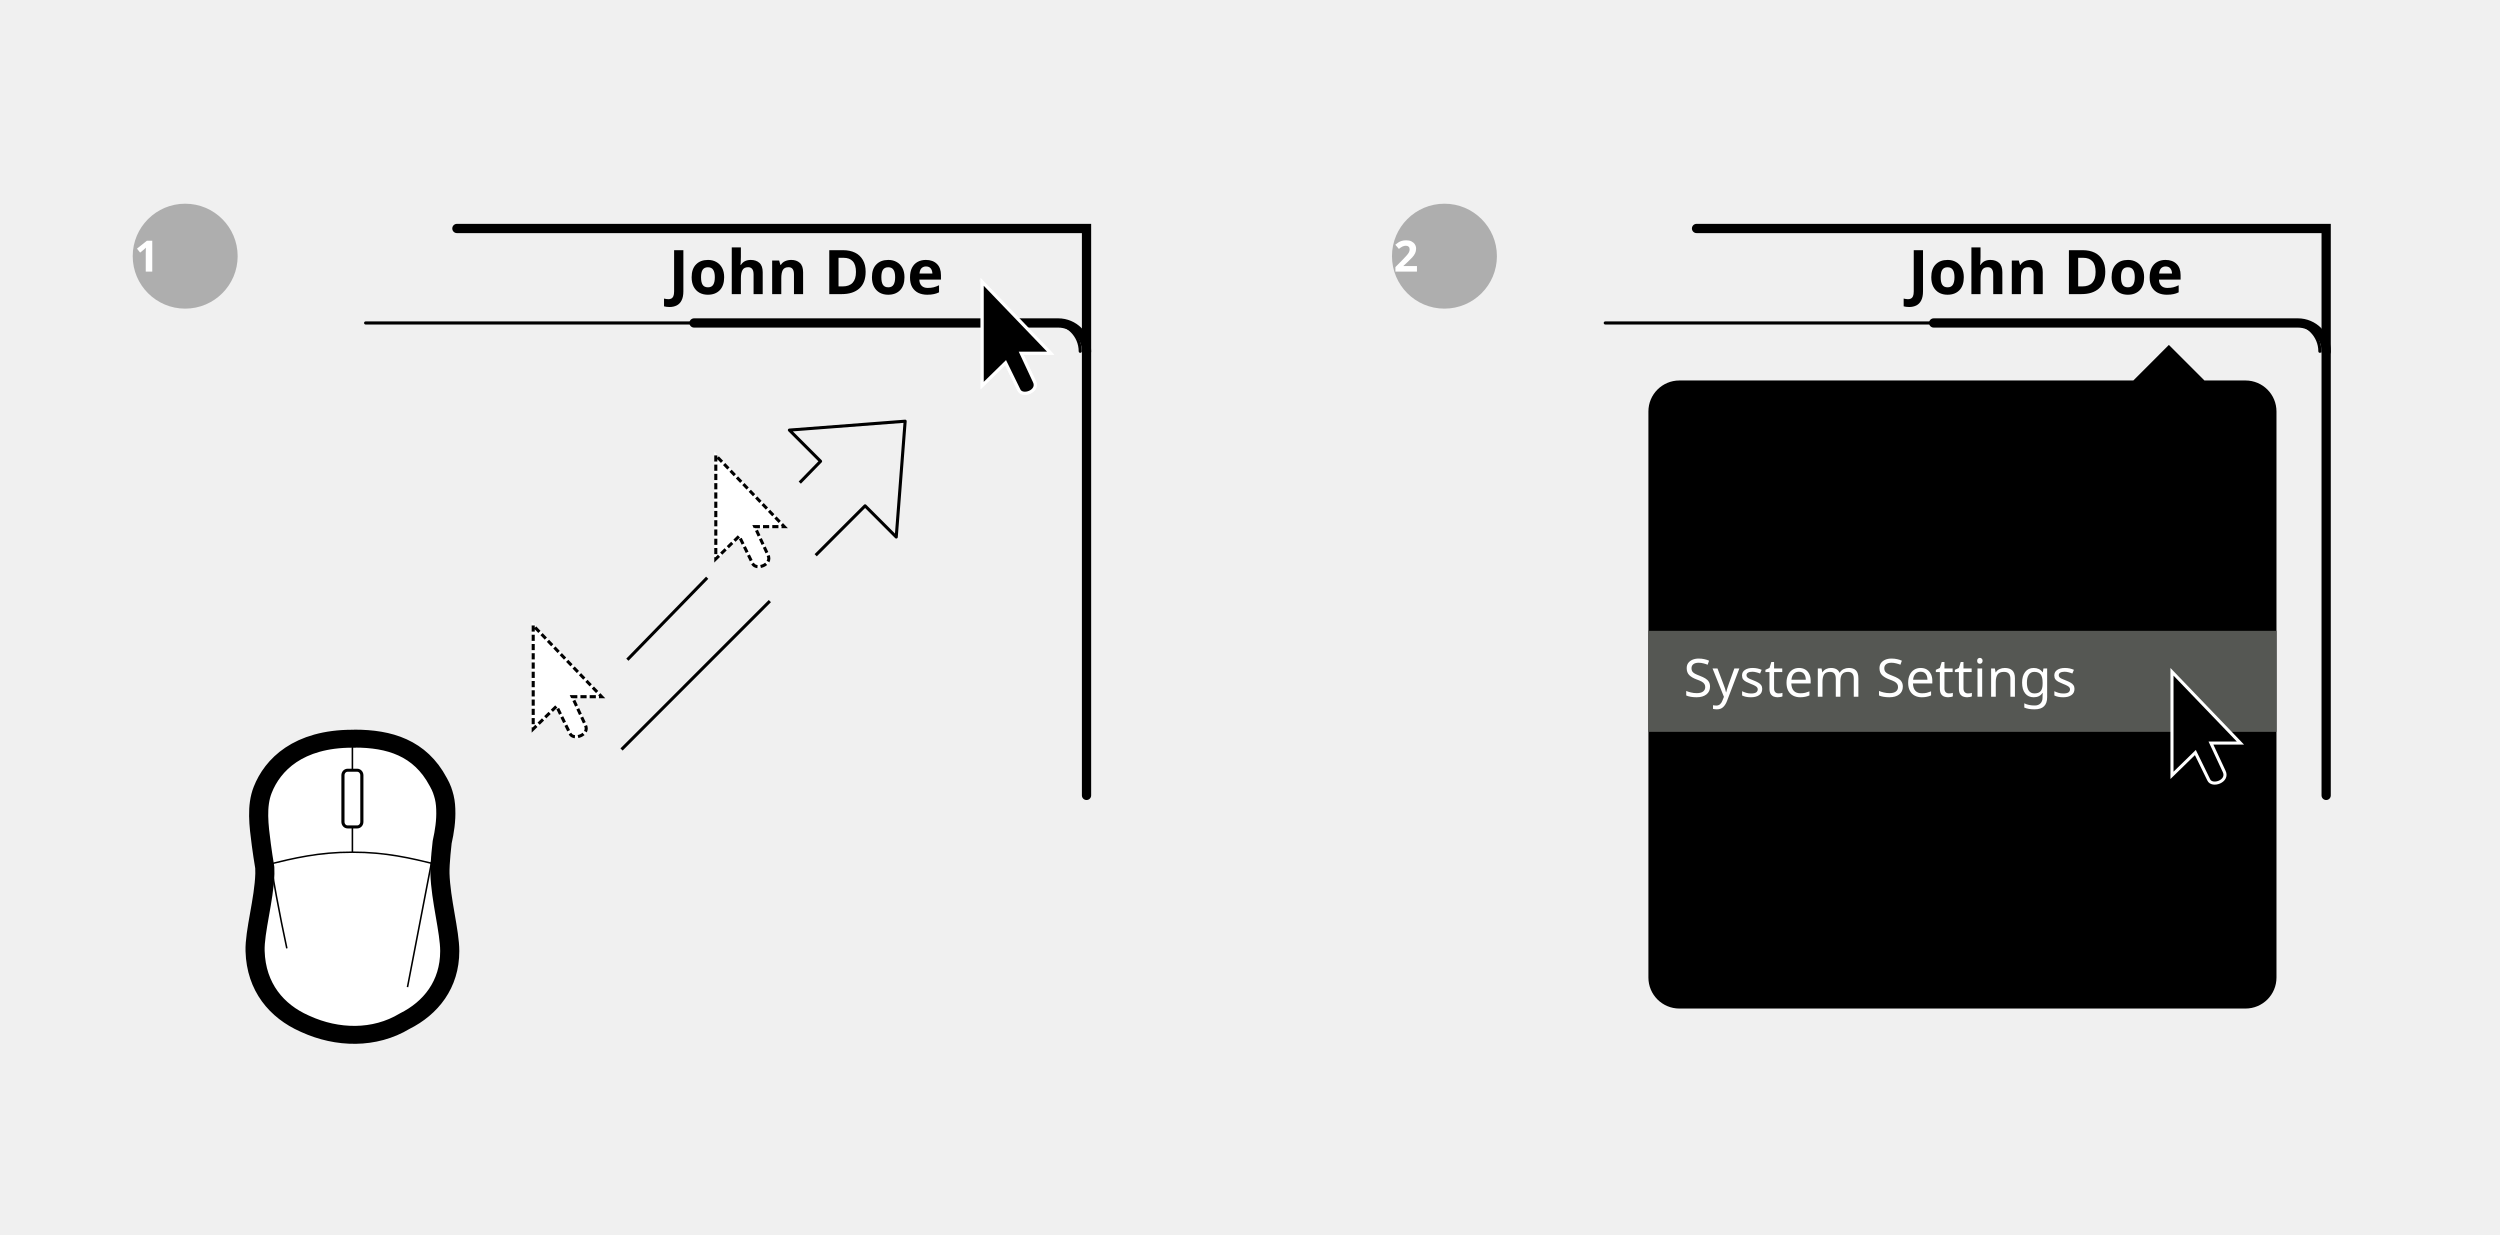
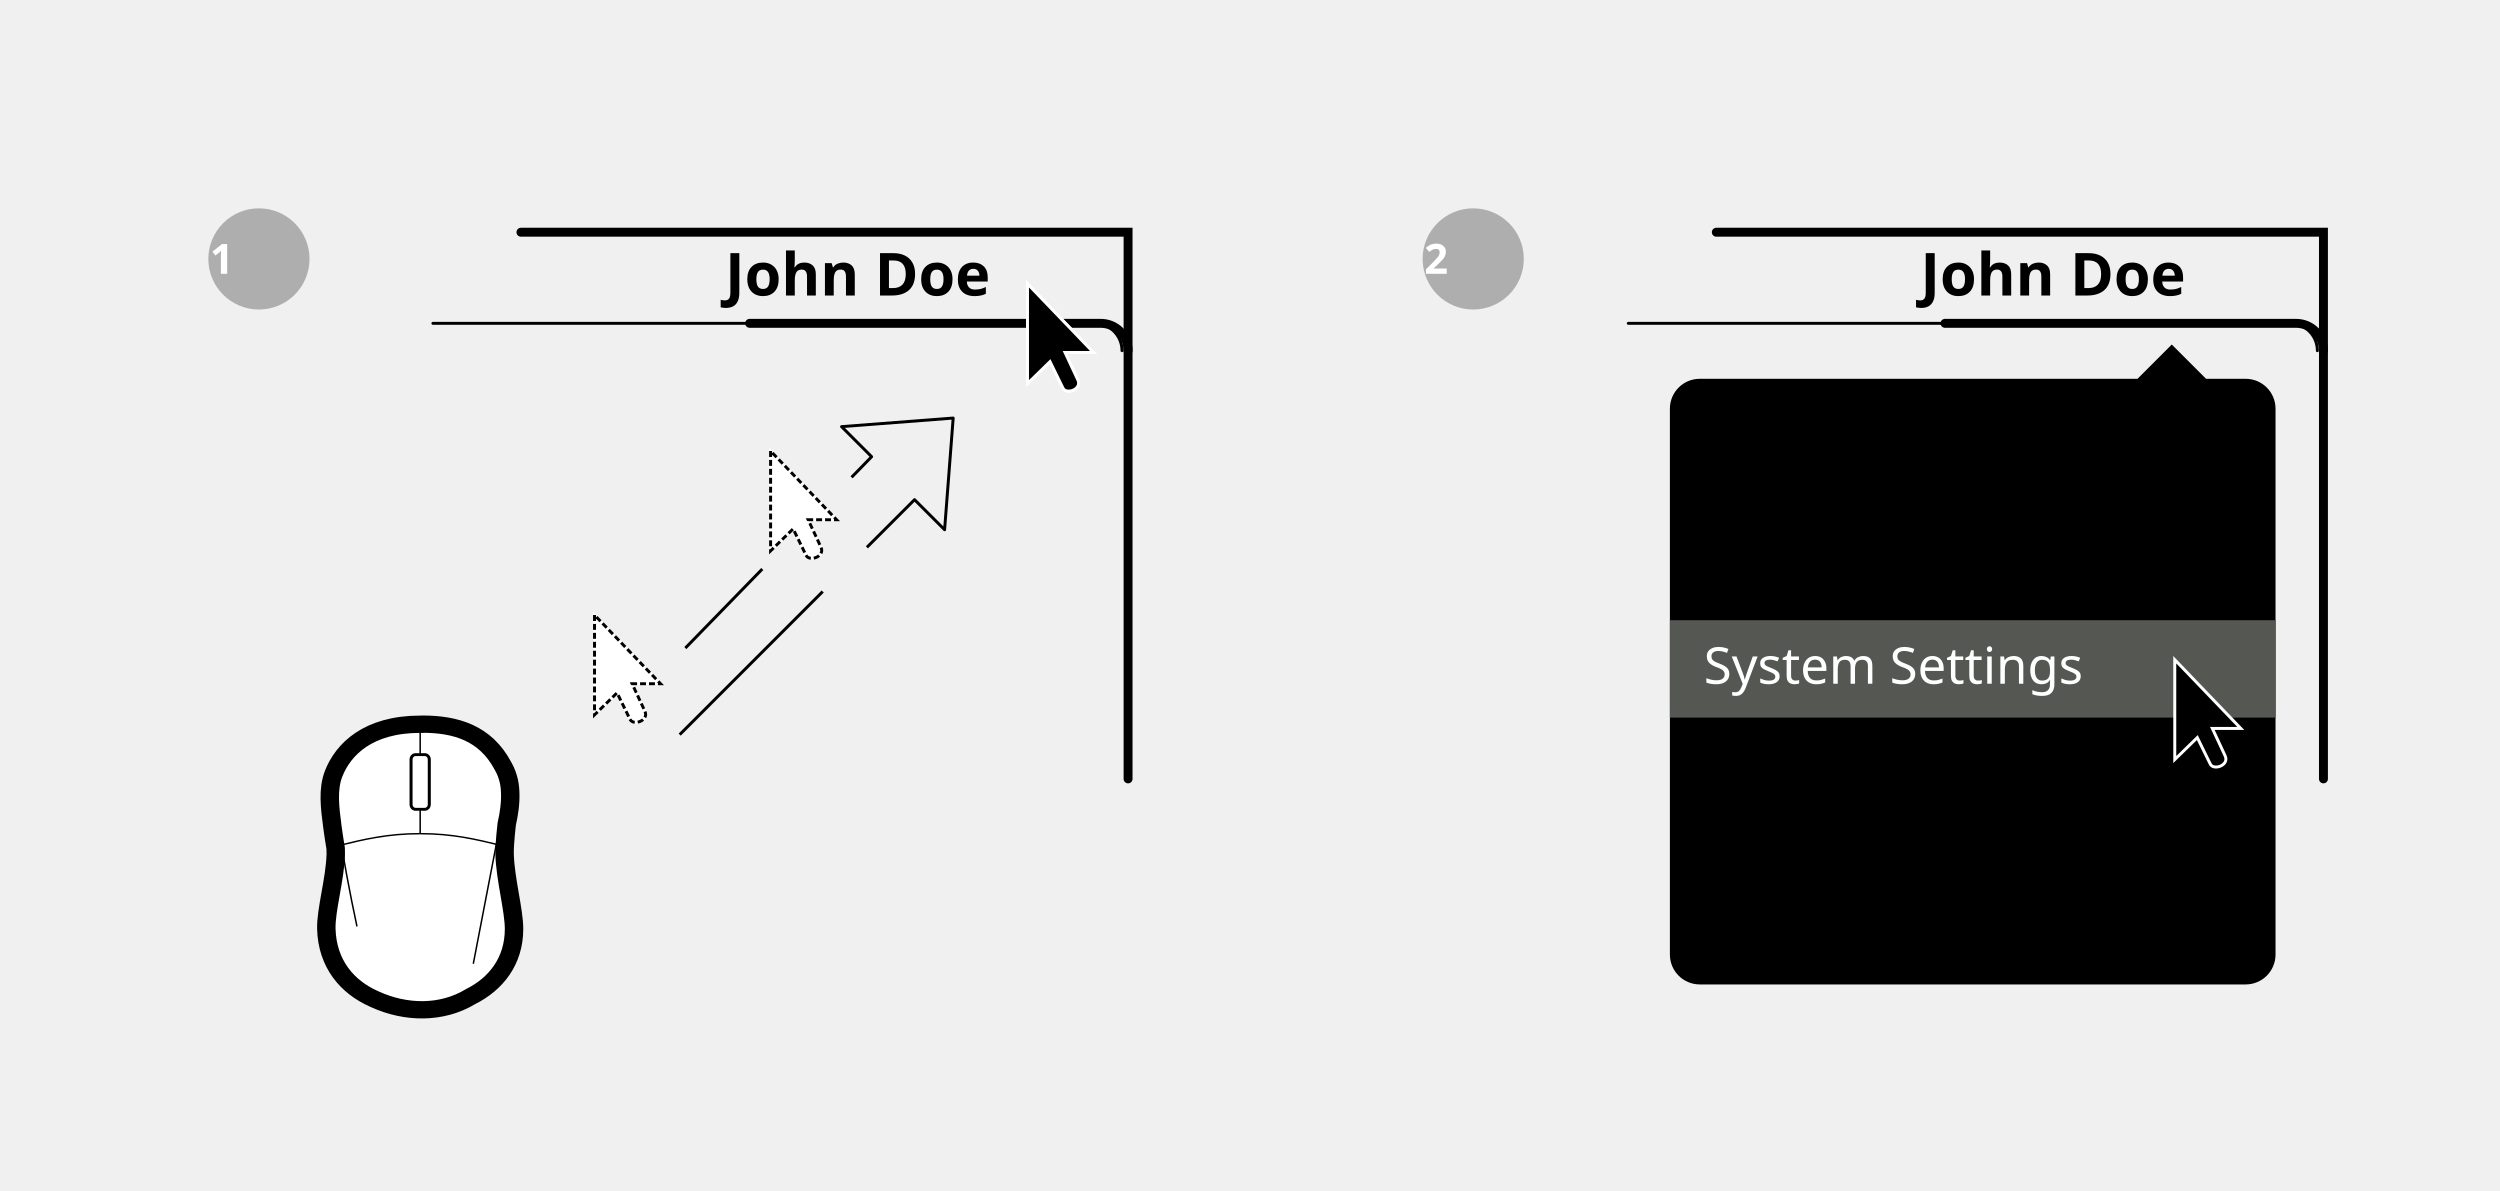
- <svg xmlns="http://www.w3.org/2000/svg" version="1.1" width="810" height="400" id="svg10075">
+ <svg xmlns="http://www.w3.org/2000/svg" version="1.1" width="840" height="400" id="svg10075">
  <defs id="defs10077">
    <linearGradient id="RHEL7">
      <stop id="stop13323" style="stop-color:#a3dbe8;stop-opacity:1" offset="0" />
      <stop id="stop13325" style="stop-color:#a3dbe8;stop-opacity:1" offset="1" />
    </linearGradient>
    <linearGradient id="GNOME">
      <stop id="stop11074" style="stop-color:#eeedec;stop-opacity:1" offset="0" />
      <stop id="stop11076" style="stop-color:#eeedec;stop-opacity:1" offset="1" />
    </linearGradient>
    <linearGradient id="BLANK">
-       <stop id="stop11" style="stop-color:#eeedec;stop-opacity:0" offset="0" />
-       <stop id="stop13" style="stop-color:#eeedec;stop-opacity:0" offset="1" />
+       <stop id="stop7012" style="stop-color:#eeedec;stop-opacity:0" offset="0" />
+       <stop id="stop7014" style="stop-color:#eeedec;stop-opacity:0" offset="1" />
    </linearGradient>
  </defs>
-   <g transform="translate(0,-652.3622)" id="layer1">
-     <rect width="838" height="639" x="-21" y="428.362" id="background" style="fill:url(#BLANK)" />
+   <g transform="translate(0,-1092.362)" id="layer1">
+     <rect width="866" height="639" x="-16" y="872.362" id="background" style="fill:url(#BLANK)" />
  </g>
-   <g transform="translate(0,-200)" id="layer2">
-     <g transform="matrix(1.659682,0,0,1.59887,-650.1058,393.1912)" id="g5895">
+   <g transform="translate(0,-640)" id="layer2">
+     <g transform="matrix(1.659682,0,0,1.59887,-623.1058,837.1912)" id="g5895">
      <g transform="matrix(0.2995878,0,0,0.291709,321.7885,-7.042621)" id="g5467">
        <path d="m 464.469,123.031 0,0.125 c -0.444,-0.02 -0.894,-0.019 -1.312,-0.031 -0.02,-5e-4 -0.042,-6e-5 -0.062,0 l 0,-0.031 c -35.473,0 -52.121,18.179 -58.531,35.531 -4.166,11.276 -2.565,24.581 -0.906,38.062 0.617,5.015 1.389,10.378 2.25,15.906 0.052,1.534 0.095,3.022 0.062,4.25 -0.482,18.032 -6.738,40.146 -6.375,53.75 0.673,25.189 14.158,41.816 32.094,50.312 0.282,0.134 0.559,0.277 0.844,0.406 20.532,9.975 44.841,10.698 64.531,-2 17.006,-9.046 29.375,-25.397 29.375,-48.719 0,-13.609 -5.893,-35.718 -6.375,-53.75 -0.196,-7.319 1.438,-21.906 1.438,-21.906 1.536,-7.243 2.642,-15.026 2.344,-22.594 -0.004,-0.103 0.005,-0.209 0,-0.312 -0.112,-3.856 -0.641,-7.563 -1.688,-11.031 -0.118,-0.391 -0.243,-0.772 -0.375,-1.156 -0.101,-0.325 -0.172,-0.646 -0.281,-0.969 -0.607,-1.792 -1.424,-3.609 -2.375,-5.406 -0.068,-0.138 -0.151,-0.269 -0.219,-0.406 -11.841,-23.793 -32.008,-30.031 -54.438,-30.031 z" id="use3906-7-3" style="color:#000000;fill:#ffffff;stroke:#000000;stroke-width:12.459;stroke-linejoin:round;stroke-miterlimit:4;stroke-dasharray:none;marker:none;visibility:visible;display:inline;overflow:visible;enable-background:accumulate" />
      </g>
      <path d="m 471.255,79.201 5.307,-28.587 c 0.648,-3.578 1.27,-7.661 0.026,-10.804 -3.145,-7.945 -9.059,-9.964 -15.689,-9.964 l -0.38,0.015 c -9.796,0 -14.393,5.126 -16.164,10.02 l -3e-5,1e-6 c -1.15,3.18 -0.708,6.932 -0.25,10.733 0.744,6.175 2.227,14.066 3.598,20.733" id="path3896-9" style="color:#000000;fill:none;stroke:#000000;stroke-width:0.307;stroke-miterlimit:4;stroke-dasharray:none;marker:none;visibility:visible;display:inline;overflow:visible;enable-background:accumulate" />
      <path d="m 460.5,28.862 0,23" id="path5509" style="fill:none;stroke:#000000;stroke-width:0.307;stroke-linecap:butt;stroke-linejoin:miter;stroke-miterlimit:4;stroke-opacity:1;stroke-dasharray:none" />
      <rect width="3.692" height="11.488" rx="0.905" ry="1.023" x="458.654" y="35.253" id="rect5511" style="color:#000000;fill:#ffffff;stroke:#000000;stroke-width:0.614;stroke-linecap:square;stroke-linejoin:round;stroke-miterlimit:4;stroke-opacity:1;stroke-dasharray:none;stroke-dashoffset:0;marker:none;visibility:visible;display:inline;overflow:visible;enable-background:accumulate" />
      <path d="m 444,54.362 c 5.145,-1.307 9.934,-2.504 16.493,-2.5 6.558,-0.004 11.348,1.193 16.493,2.5" id="path5509-2-7" style="fill:none;stroke:#000000;stroke-width:0.307;stroke-linecap:butt;stroke-linejoin:miter;stroke-miterlimit:4;stroke-opacity:1;stroke-dasharray:none" />
    </g>
-     <g transform="matrix(-1.423053,0,0,1.423053,561.1341,-70.52602)" id="g3938">
+     <g transform="matrix(-1.423053,0,0,1.423053,588.1341,373.474)" id="g3938">
      <path d="m 146.938,371.198 0,-129.075 143.352,0" id="rect3201" style="color:#000000;fill:#000000;fill-opacity:0;fill-rule:nonzero;stroke:#000000;stroke-width:2.108;stroke-linecap:round;stroke-linejoin:miter;stroke-miterlimit:4;stroke-opacity:1;stroke-dashoffset:0;marker:none;visibility:visible;display:inline;overflow:visible;enable-background:accumulate" />
      <path d="m 148.371,270.089 c 0,-3.564 2.888,-6.454 6.451,-6.454 l 156.254,0" id="path3995" style="fill:none;stroke:#000000;stroke-width:0.703px;stroke-linecap:round;stroke-linejoin:miter;stroke-opacity:1" />
      <text x="-154.043" y="257.009" transform="scale(-0.9997746,1.000225)" id="username" xml:space="preserve" style="font-size:14px;font-style:normal;font-variant:normal;font-weight:bold;font-stretch:normal;text-align:end;line-height:125%;letter-spacing:0px;word-spacing:0px;writing-mode:lr-tb;text-anchor:end;fill:#000000;fill-opacity:1;stroke:none;font-family:Cantarell;-inkscape-font-specification:Cantarell Bold">
        <tspan x="-154.043" y="257.009" id="tspan3993" style="font-size:14px;font-style:normal;font-variant:normal;font-weight:bold;font-stretch:normal;text-align:end;line-height:125%;writing-mode:lr-tb;text-anchor:end;font-family:Cantarell;-inkscape-font-specification:Cantarell Bold">John Doe</tspan>
      </text>
      <path d="m 146.938,270.089 c 0,-3.564 2.888,-6.454 6.451,-6.454 l 82.907,0" id="path3995-8" style="fill:none;stroke:#000000;stroke-width:2.108;stroke-linecap:round;stroke-linejoin:miter;stroke-miterlimit:4;stroke-opacity:1;stroke-dasharray:none" />
      <g transform="matrix(-1.433523,0,0,1.43417,208.8288,250.9712)" id="default-pointer-c-1" style="display:inline">
        <path d="m 26.605,2.318 0,16.44 3.712,-3.624 2.121,4.331 c 0.52,1.171 3.221,0.23 2.453,-1.337 l -2.099,-4.497 4.685,0 L 26.605,2.318 z" id="path5565-2" style="color:#000000;fill:url(#linearGradient4726-2-9);fill-opacity:1;fill-rule:nonzero;stroke:#ffffff;stroke-width:0.49;stroke-linecap:butt;stroke-linejoin:miter;stroke-miterlimit:10;stroke-opacity:1;stroke-dasharray:none;stroke-dashoffset:0;marker:none;visibility:visible;display:block;overflow:visible;enable-background:accumulate" />
        <path d="m 26.605,2.318 0,16.44 3.712,-3.624 2.121,4.331 c 0.52,1.171 3.221,0.23 2.453,-1.337 l -2.099,-4.497 4.685,0 L 26.605,2.318 z" id="path6242-4" style="color:#000000;fill:#000000;fill-opacity:1;fill-rule:nonzero;stroke:#ffffff;stroke-width:0.49;stroke-linecap:butt;stroke-linejoin:miter;stroke-miterlimit:10;stroke-opacity:1;stroke-dasharray:none;stroke-dashoffset:0;marker:none;visibility:visible;display:block;overflow:visible;enable-background:accumulate" />
      </g>
      <path d="m 251.229,340.055 -17.679,-18.161 m -21.571,-22.158 -4.487,-4.609 7.096,-7.099 -26.355,-2.028 2.027,26.367 7.096,-7.099 10.998,11.003 m 10.931,10.936 33.271,33.286" id="rect12572-5" style="color:#000000;fill:none;stroke:#000000;stroke-width:0.703;stroke-linecap:square;stroke-linejoin:round;stroke-miterlimit:4;stroke-opacity:1;stroke-dashoffset:0.95;marker:none;visibility:visible;display:inline;overflow:visible;enable-background:accumulate" />
      <g transform="matrix(-1.433523,0,0,1.43417,269.4834,290.4571)" id="default-pointer-c-1-2" style="display:inline">
        <path d="m 26.605,2.318 0,16.44 3.712,-3.624 2.121,4.331 c 0.52,1.171 3.221,0.23 2.453,-1.337 l -2.099,-4.497 4.685,0 L 26.605,2.318 z" id="path5565-2-4" style="color:#000000;fill:url(#linearGradient4726-2-4-0);fill-opacity:1;fill-rule:nonzero;stroke:#ffffff;stroke-width:0.49;stroke-linecap:butt;stroke-linejoin:miter;stroke-miterlimit:10;stroke-opacity:1;stroke-dasharray:none;stroke-dashoffset:0;marker:none;visibility:visible;display:block;overflow:visible;enable-background:accumulate" />
        <path d="m 26.605,2.318 0,16.44 3.712,-3.624 2.121,4.331 c 0.52,1.171 3.221,0.23 2.453,-1.337 l -2.099,-4.497 4.685,0 L 26.605,2.318 z" id="path6242-4-9" style="color:#000000;fill:#ffffff;fill-opacity:1;fill-rule:nonzero;stroke:#000000;stroke-width:0.49;stroke-linecap:butt;stroke-linejoin:miter;stroke-miterlimit:10;stroke-opacity:1;stroke-dasharray:0.98, 0.49;stroke-dashoffset:0;marker:none;visibility:visible;display:block;overflow:visible;enable-background:accumulate" />
      </g>
      <g transform="matrix(-1.433523,0,0,1.43417,311.0555,329.1797)" id="default-pointer-c-1-2-5" style="display:inline">
        <path d="m 26.605,2.318 0,16.44 3.712,-3.624 2.121,4.331 c 0.52,1.171 3.221,0.23 2.453,-1.337 l -2.099,-4.497 4.685,0 L 26.605,2.318 z" id="path5565-2-4-9" style="color:#000000;fill:url(#linearGradient4726-2-4-7-0);fill-opacity:1;fill-rule:nonzero;stroke:#ffffff;stroke-width:0.49;stroke-linecap:butt;stroke-linejoin:miter;stroke-miterlimit:10;stroke-opacity:1;stroke-dasharray:none;stroke-dashoffset:0;marker:none;visibility:visible;display:block;overflow:visible;enable-background:accumulate" />
        <path d="m 26.605,2.318 0,16.44 3.712,-3.624 2.121,4.331 c 0.52,1.171 3.221,0.23 2.453,-1.337 l -2.099,-4.497 4.685,0 L 26.605,2.318 z" id="path6242-4-9-7" style="color:#000000;fill:#ffffff;fill-opacity:1;fill-rule:nonzero;stroke:#000000;stroke-width:0.49;stroke-linecap:butt;stroke-linejoin:miter;stroke-miterlimit:10;stroke-opacity:1;stroke-dasharray:0.98, 0.49;stroke-dashoffset:0;marker:none;visibility:visible;display:block;overflow:visible;enable-background:accumulate" />
      </g>
    </g>
-     <g transform="translate(-62,-448.3622)" id="g11020">
+     <g transform="translate(-35,-4.36217)" id="g11020">
      <path d="m 137,278 a 17,17 0 1 1 -34,0 17,17 0 1 1 34,0 z" transform="translate(2,453.3622)" id="path11014" style="color:#000000;fill:#000000;fill-opacity:0.275;stroke:none;stroke-width:1.07;marker:none;visibility:visible;display:inline;overflow:visible;enable-background:accumulate" />
      <text x="122.293" y="736.362" id="text11016" xml:space="preserve" style="font-size:14px;font-style:normal;font-variant:normal;font-weight:bold;font-stretch:normal;text-align:center;line-height:125%;letter-spacing:0px;word-spacing:0px;writing-mode:lr-tb;text-anchor:middle;fill:#ffffff;fill-opacity:1;stroke:none;font-family:Cantarell;-inkscape-font-specification:Cantarell Bold">
        <tspan x="122.293" y="736.362" id="tspan11018">1</tspan>
      </text>
    </g>
-     <g transform="translate(346,-448.3622)" id="g6104">
+     <g transform="translate(373,-4.36217)" id="g6104">
      <path d="m 137,278 a 17,17 0 1 1 -34,0 17,17 0 1 1 34,0 z" transform="translate(2,453.3622)" id="path6106" style="color:#000000;fill:#000000;fill-opacity:0.275;stroke:none;stroke-width:1.07;marker:none;visibility:visible;display:inline;overflow:visible;enable-background:accumulate" />
      <text x="122.293" y="736.362" id="text6108" xml:space="preserve" style="font-size:14px;font-style:normal;font-variant:normal;font-weight:bold;font-stretch:normal;text-align:center;line-height:125%;letter-spacing:0px;word-spacing:0px;writing-mode:lr-tb;text-anchor:middle;fill:#ffffff;fill-opacity:1;stroke:none;font-family:Cantarell;-inkscape-font-specification:Cantarell Bold">
        <tspan x="122.293" y="736.362" id="tspan6110">2</tspan>
      </text>
    </g>
-     <g transform="matrix(-1.423053,0,0,1.423053,962.7778,-70.52602)" id="g6112">
+     <g transform="matrix(-1.423053,0,0,1.423053,989.7778,373.474)" id="g6112">
      <path d="m 146.938,371.198 0,-129.075 143.352,0" id="path6114" style="color:#000000;fill:#000000;fill-opacity:0;fill-rule:nonzero;stroke:#000000;stroke-width:2.108;stroke-linecap:round;stroke-linejoin:miter;stroke-miterlimit:4;stroke-opacity:1;stroke-dashoffset:0;marker:none;visibility:visible;display:inline;overflow:visible;enable-background:accumulate" />
      <path d="m 148.371,270.089 c 0,-3.564 2.888,-6.454 6.451,-6.454 l 156.254,0" id="path6116" style="fill:none;stroke:#000000;stroke-width:0.703px;stroke-linecap:round;stroke-linejoin:miter;stroke-opacity:1" />
      <text x="-154.043" y="257.009" transform="scale(-0.9997746,1.000225)" id="text6118" xml:space="preserve" style="font-size:14px;font-style:normal;font-variant:normal;font-weight:bold;font-stretch:normal;text-align:end;line-height:125%;letter-spacing:0px;word-spacing:0px;writing-mode:lr-tb;text-anchor:end;fill:#000000;fill-opacity:1;stroke:none;font-family:Cantarell;-inkscape-font-specification:Cantarell Bold">
        <tspan x="-154.043" y="257.009" id="tspan6120" style="font-size:14px;font-style:normal;font-variant:normal;font-weight:bold;font-stretch:normal;text-align:end;line-height:125%;writing-mode:lr-tb;text-anchor:end;font-family:Cantarell;-inkscape-font-specification:Cantarell Bold">John Doe</tspan>
      </text>
      <path d="m 146.938,270.089 c 0,-3.564 2.888,-6.454 6.451,-6.454 l 82.907,0" id="path6122" style="fill:none;stroke:#000000;stroke-width:2.108;stroke-linecap:round;stroke-linejoin:miter;stroke-miterlimit:4;stroke-opacity:1;stroke-dasharray:none" />
      <g transform="matrix(-1.433523,0,0,1.43417,-39.17119,345.9712)" id="g6124" style="display:inline" />
      <path d="m 182.75,268.636 8.094,8.094 103.344,0 c 3.907,0 7.062,3.156 7.062,7.062 l 0,128.875 c 0,3.907 -3.156,7.062 -7.062,7.062 l -128.875,0 c -3.907,0 -7.062,-3.156 -7.062,-7.062 l 0,-128.875 c 0,-3.907 3.156,-7.062 7.062,-7.062 l 9.344,0 8.094,-8.094 z" id="rect6144" style="color:#000000;fill:#000000;fill-opacity:1;stroke:none;stroke-width:1.07;marker:none;visibility:visible;display:inline;overflow:visible;enable-background:accumulate" />
      <rect width="143" height="23" x="-301.25" y="333.73" transform="scale(-1,1)" id="rect6919" style="color:#000000;fill:#555753;fill-opacity:1;fill-rule:nonzero;stroke:none;stroke-width:1.07;marker:none;visibility:visible;display:inline;overflow:visible;enable-background:accumulate" />
      <path d="m 182.042,343.058 0,23.578 -5.322,-5.197 -3.041,6.211 c -0.745,1.68 -4.617,0.329 -3.516,-1.917 l 3.009,-6.449 -6.715,0 15.585,-16.226 z" id="path6128" style="color:#000000;fill:#000000;fill-opacity:1;fill-rule:nonzero;stroke:#ffffff;stroke-width:0.703;stroke-linecap:butt;stroke-linejoin:miter;stroke-miterlimit:10;stroke-opacity:1;stroke-dasharray:none;stroke-dashoffset:0;marker:none;visibility:visible;display:block;overflow:visible;enable-background:accumulate" />
      <text x="-293.25" y="348.73" transform="scale(-1,1)" id="text6939" xml:space="preserve" style="font-size:12px;font-style:normal;font-variant:normal;font-weight:normal;font-stretch:normal;text-align:start;line-height:125%;letter-spacing:0px;word-spacing:0px;writing-mode:lr-tb;text-anchor:start;fill:#ffffff;fill-opacity:1;stroke:none;font-family:Cantarell;-inkscape-font-specification:Cantarell">
        <tspan x="-293.25" y="348.73" id="tspan6941">System Settings</tspan>
      </text>
    </g>
  </g>
</svg>
